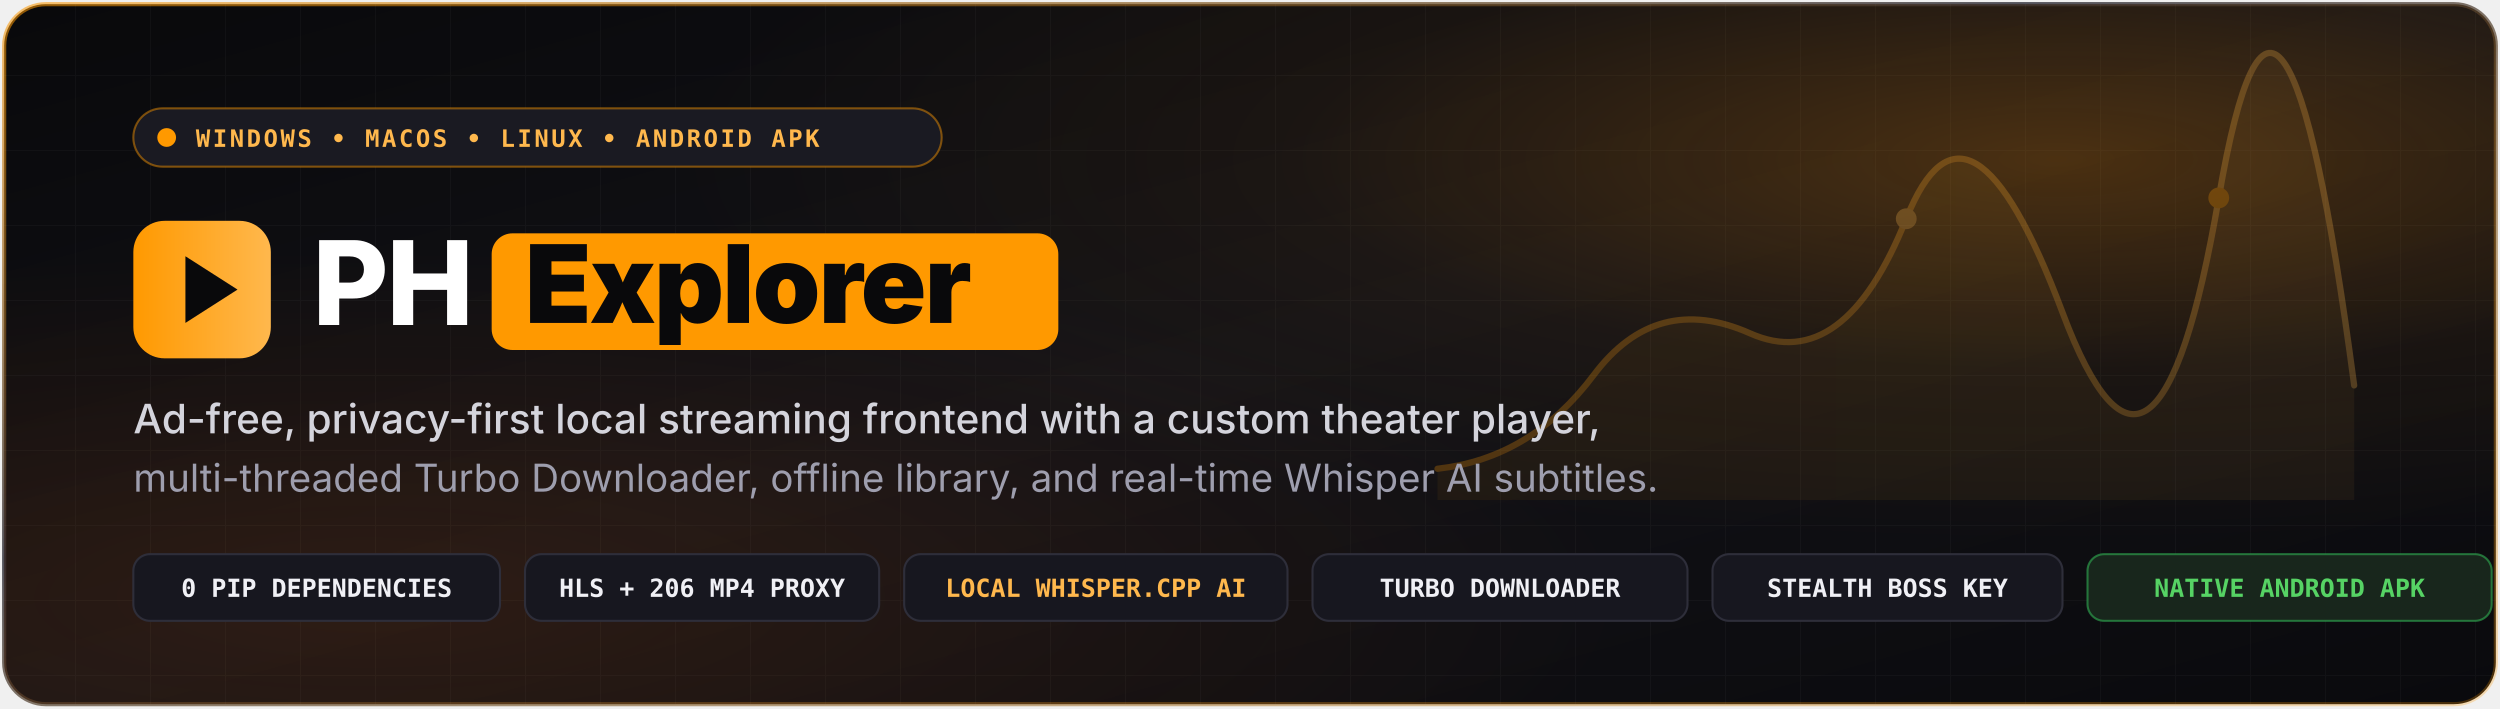
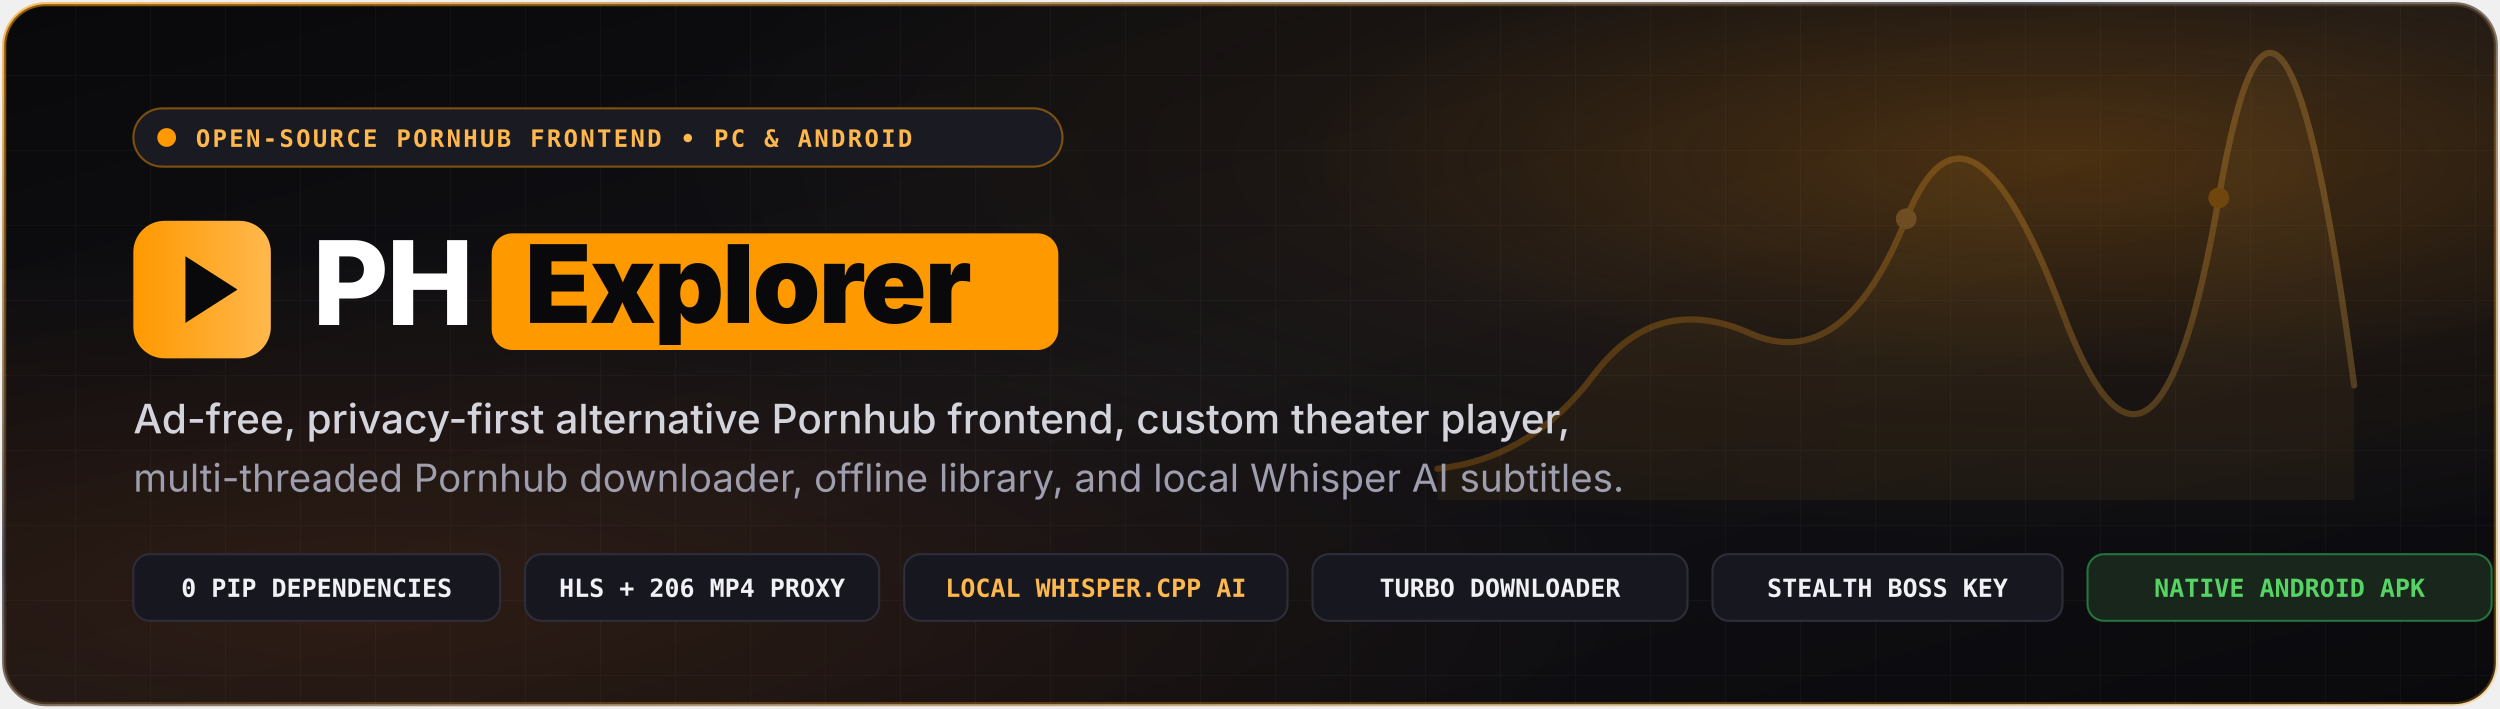
<svg xmlns="http://www.w3.org/2000/svg" viewBox="0 0 1200 340" width="100%" height="100%" role="img" aria-label="PH-Explorer Banner">
  <defs>
    <linearGradient id="bgGrad" x1="0%" y1="0%" x2="100%" y2="100%">
      <stop offset="0%" stop-color="#09090b" />
      <stop offset="50%" stop-color="#121217" />
      <stop offset="100%" stop-color="#0a0a0d" />
    </linearGradient>
    <radialGradient id="amberGlow" cx="82%" cy="22%" r="55%">
      <stop offset="0%" stop-color="#ff9000" stop-opacity="0.24" />
      <stop offset="55%" stop-color="#ff9000" stop-opacity="0.05" />
      <stop offset="100%" stop-color="#ff9000" stop-opacity="0" />
    </radialGradient>
    <radialGradient id="leftGlow" cx="15%" cy="85%" r="50%">
      <stop offset="0%" stop-color="#ff6a00" stop-opacity="0.12" />
      <stop offset="100%" stop-color="#ff6a00" stop-opacity="0" />
    </radialGradient>
    <linearGradient id="accentGrad" x1="0%" y1="0%" x2="100%" y2="0%">
      <stop offset="0%" stop-color="#ff9900" />
      <stop offset="100%" stop-color="#ffb84d" />
    </linearGradient>
    <linearGradient id="borderGrad" x1="0%" y1="0%" x2="100%" y2="100%">
      <stop offset="0%" stop-color="#ff9900" stop-opacity="0.55" />
      <stop offset="40%" stop-color="#2a2a35" stop-opacity="0.8" />
      <stop offset="100%" stop-color="#ff9900" stop-opacity="0.25" />
    </linearGradient>
    <pattern id="grid" width="36" height="36" patternUnits="userSpaceOnUse">
      <path d="M 36 0 L 0 0 0 36" fill="none" stroke="#ffffff" stroke-opacity="0.03" stroke-width="1" />
    </pattern>
  </defs>
  <rect x="2" y="2" width="1196" height="336" rx="20" fill="url(#bgGrad)" stroke="url(#borderGrad)" stroke-width="2" />
  <rect x="2" y="2" width="1196" height="336" rx="20" fill="url(#grid)" />
  <rect x="2" y="2" width="1196" height="336" rx="20" fill="url(#amberGlow)" />
  <rect x="2" y="2" width="1196" height="336" rx="20" fill="url(#leftGlow)" />
  <g opacity="0.26" transform="translate(690, 65)">
    <path d="M0,160 Q45,155 75,115 T150,95 T225,40 T300,85 T375,30 T440,120 L440,175 L0,175 Z" fill="url(#accentGrad)" opacity="0.22" />
    <path d="M0,160 Q45,155 75,115 T150,95 T225,40 T300,85 T375,30 T440,120" fill="none" stroke="url(#accentGrad)" stroke-width="3" stroke-linecap="round" />
    <circle cx="225" cy="40" r="5" fill="#ffb84d" />
    <circle cx="375" cy="30" r="5" fill="#ff9900" />
  </g>
  <g transform="translate(64, 52)">
-     <rect x="0" y="0" width="388" height="28" rx="14" fill="#1a1a22" stroke="#ff9900" stroke-opacity="0.45" stroke-width="1" />
+     <rect x="0" y="0" width="446" height="28" rx="14" fill="#1a1a22" stroke="#ff9900" stroke-opacity="0.45" stroke-width="1" />
    <circle cx="16" cy="14" r="4.5" fill="#ff9900" />
-     <text x="30" y="18.5" fill="#ffb84d" font-family="'JetBrains Mono', 'Cascadia Code', Consolas, monospace" font-size="11.5" font-weight="700" letter-spacing="1.2">WINDOWS • MACOS • LINUX • ANDROID APK</text>
+     <text x="30" y="18.5" fill="#ffb84d" font-family="'JetBrains Mono', 'Cascadia Code', Consolas, monospace" font-size="11.5" font-weight="700" letter-spacing="1.1">OPEN-SOURCE PORNHUB FRONTEND • PC &amp; ANDROID</text>
  </g>
  <g transform="translate(64, 102)">
    <rect x="0" y="4" width="66" height="66" rx="15" fill="url(#accentGrad)" />
    <polygon points="25,21 25,53 50,37" fill="#09090b" />
    <text x="86" y="54" fill="#ffffff" font-family="'Segoe UI', Inter, -apple-system, BlinkMacSystemFont, Helvetica, Arial, sans-serif" font-size="56" font-weight="800" letter-spacing="-1">PH</text>
    <rect x="172" y="10" width="272" height="56" rx="10" fill="#ff9900" />
    <text x="188" y="53" fill="#09090b" font-family="'Segoe UI', Inter, -apple-system, BlinkMacSystemFont, Helvetica, Arial, sans-serif" font-size="52" font-weight="900" letter-spacing="-0.8">Explorer</text>
  </g>
  <text x="64" y="208" fill="#d4d4dc" font-family="'Segoe UI', Inter, -apple-system, BlinkMacSystemFont, Helvetica, Arial, sans-serif" font-size="19.5" font-weight="500">
-     Ad-free, privacy-first local streaming frontend with a custom theater player,
+     Ad-free, privacy-first alternative Pornhub frontend, custom theater player,
  </text>
  <text x="64" y="236" fill="#9e9eae" font-family="'Segoe UI', Inter, -apple-system, BlinkMacSystemFont, Helvetica, Arial, sans-serif" font-size="18.5" font-weight="400">
-     multi-threaded Turbo Downloader, offline library, and real-time Whisper AI subtitles.
+     multi-threaded Pornhub downloader, offline library, and local Whisper AI subtitles.
  </text>
  <g transform="translate(64, 266)" font-family="'JetBrains Mono', 'Cascadia Code', Consolas, monospace" font-size="12" font-weight="600">
    <g transform="translate(0, 0)">
      <rect width="176" height="32" rx="8" fill="#17171f" stroke="#2e2e3a" stroke-width="1" />
      <text x="88" y="20.5" fill="#f0f0f5" text-anchor="middle">0 PIP DEPENDENCIES</text>
    </g>
    <g transform="translate(188, 0)">
      <rect width="170" height="32" rx="8" fill="#17171f" stroke="#2e2e3a" stroke-width="1" />
      <text x="85" y="20.5" fill="#f0f0f5" text-anchor="middle">HLS + 206 MP4 PROXY</text>
    </g>
    <g transform="translate(370, 0)">
      <rect width="184" height="32" rx="8" fill="#17171f" stroke="#2e2e3a" stroke-width="1" />
      <text x="92" y="20.5" fill="#ffb84d" text-anchor="middle">LOCAL WHISPER.CPP AI</text>
    </g>
    <g transform="translate(566, 0)">
      <rect width="180" height="32" rx="8" fill="#17171f" stroke="#2e2e3a" stroke-width="1" />
      <text x="90" y="20.5" fill="#f0f0f5" text-anchor="middle">TURBO DOWNLOADER</text>
    </g>
    <g transform="translate(758, 0)">
      <rect width="168" height="32" rx="8" fill="#17171f" stroke="#2e2e3a" stroke-width="1" />
      <text x="84" y="20.5" fill="#f0f0f5" text-anchor="middle">STEALTH BOSS KEY</text>
    </g>
    <g transform="translate(938, 0)">
      <rect width="194" height="32" rx="8" fill="#18261c" stroke="#2ea44f" stroke-opacity="0.65" stroke-width="1" />
      <text x="97" y="20.5" fill="#56d364" text-anchor="middle">NATIVE ANDROID APK</text>
    </g>
  </g>
</svg>
